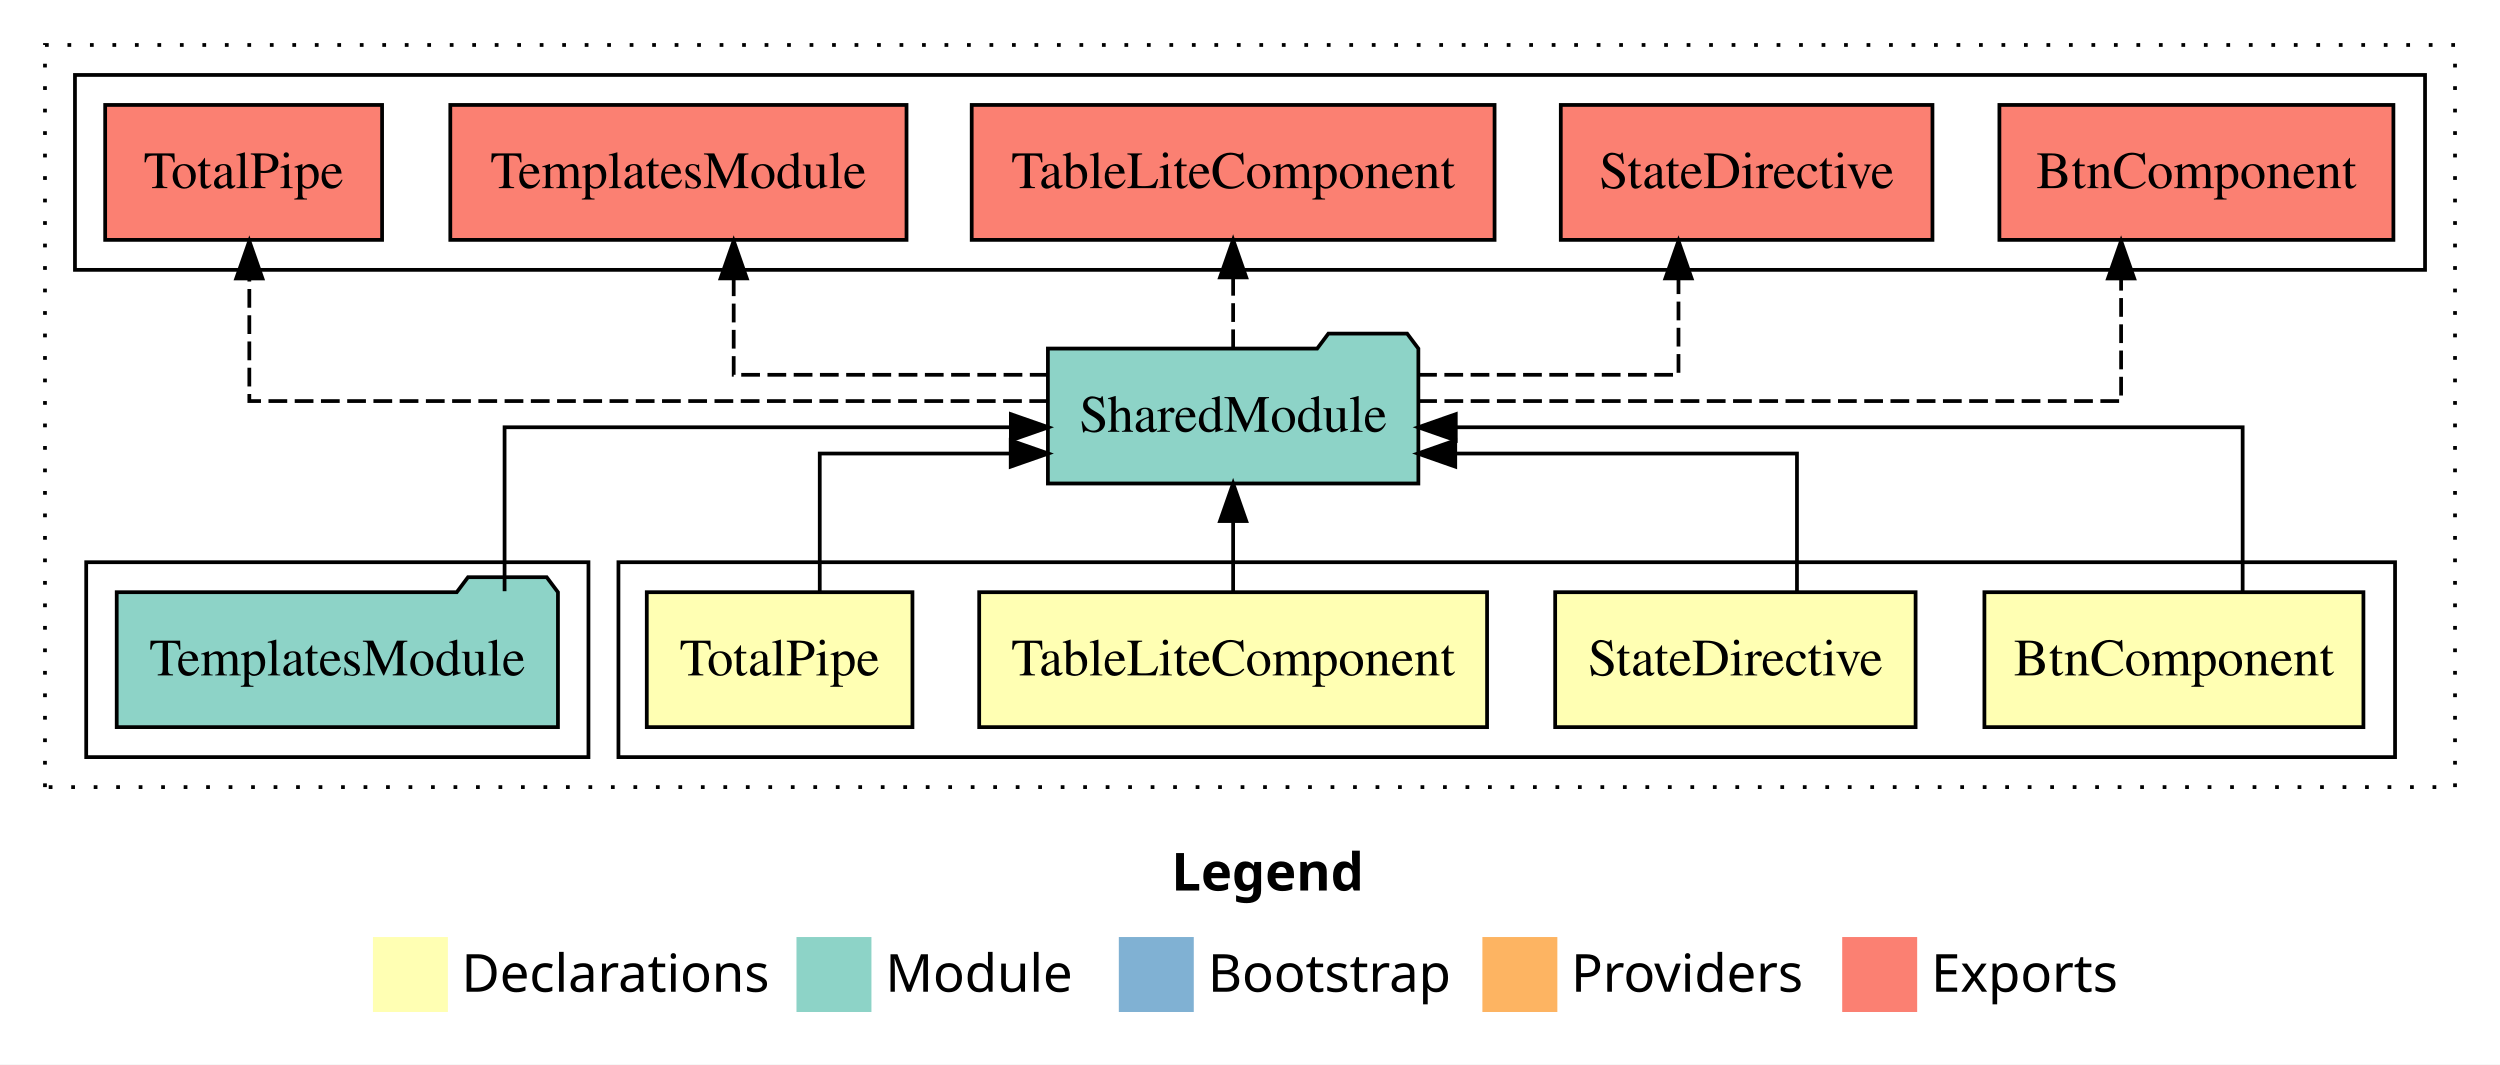
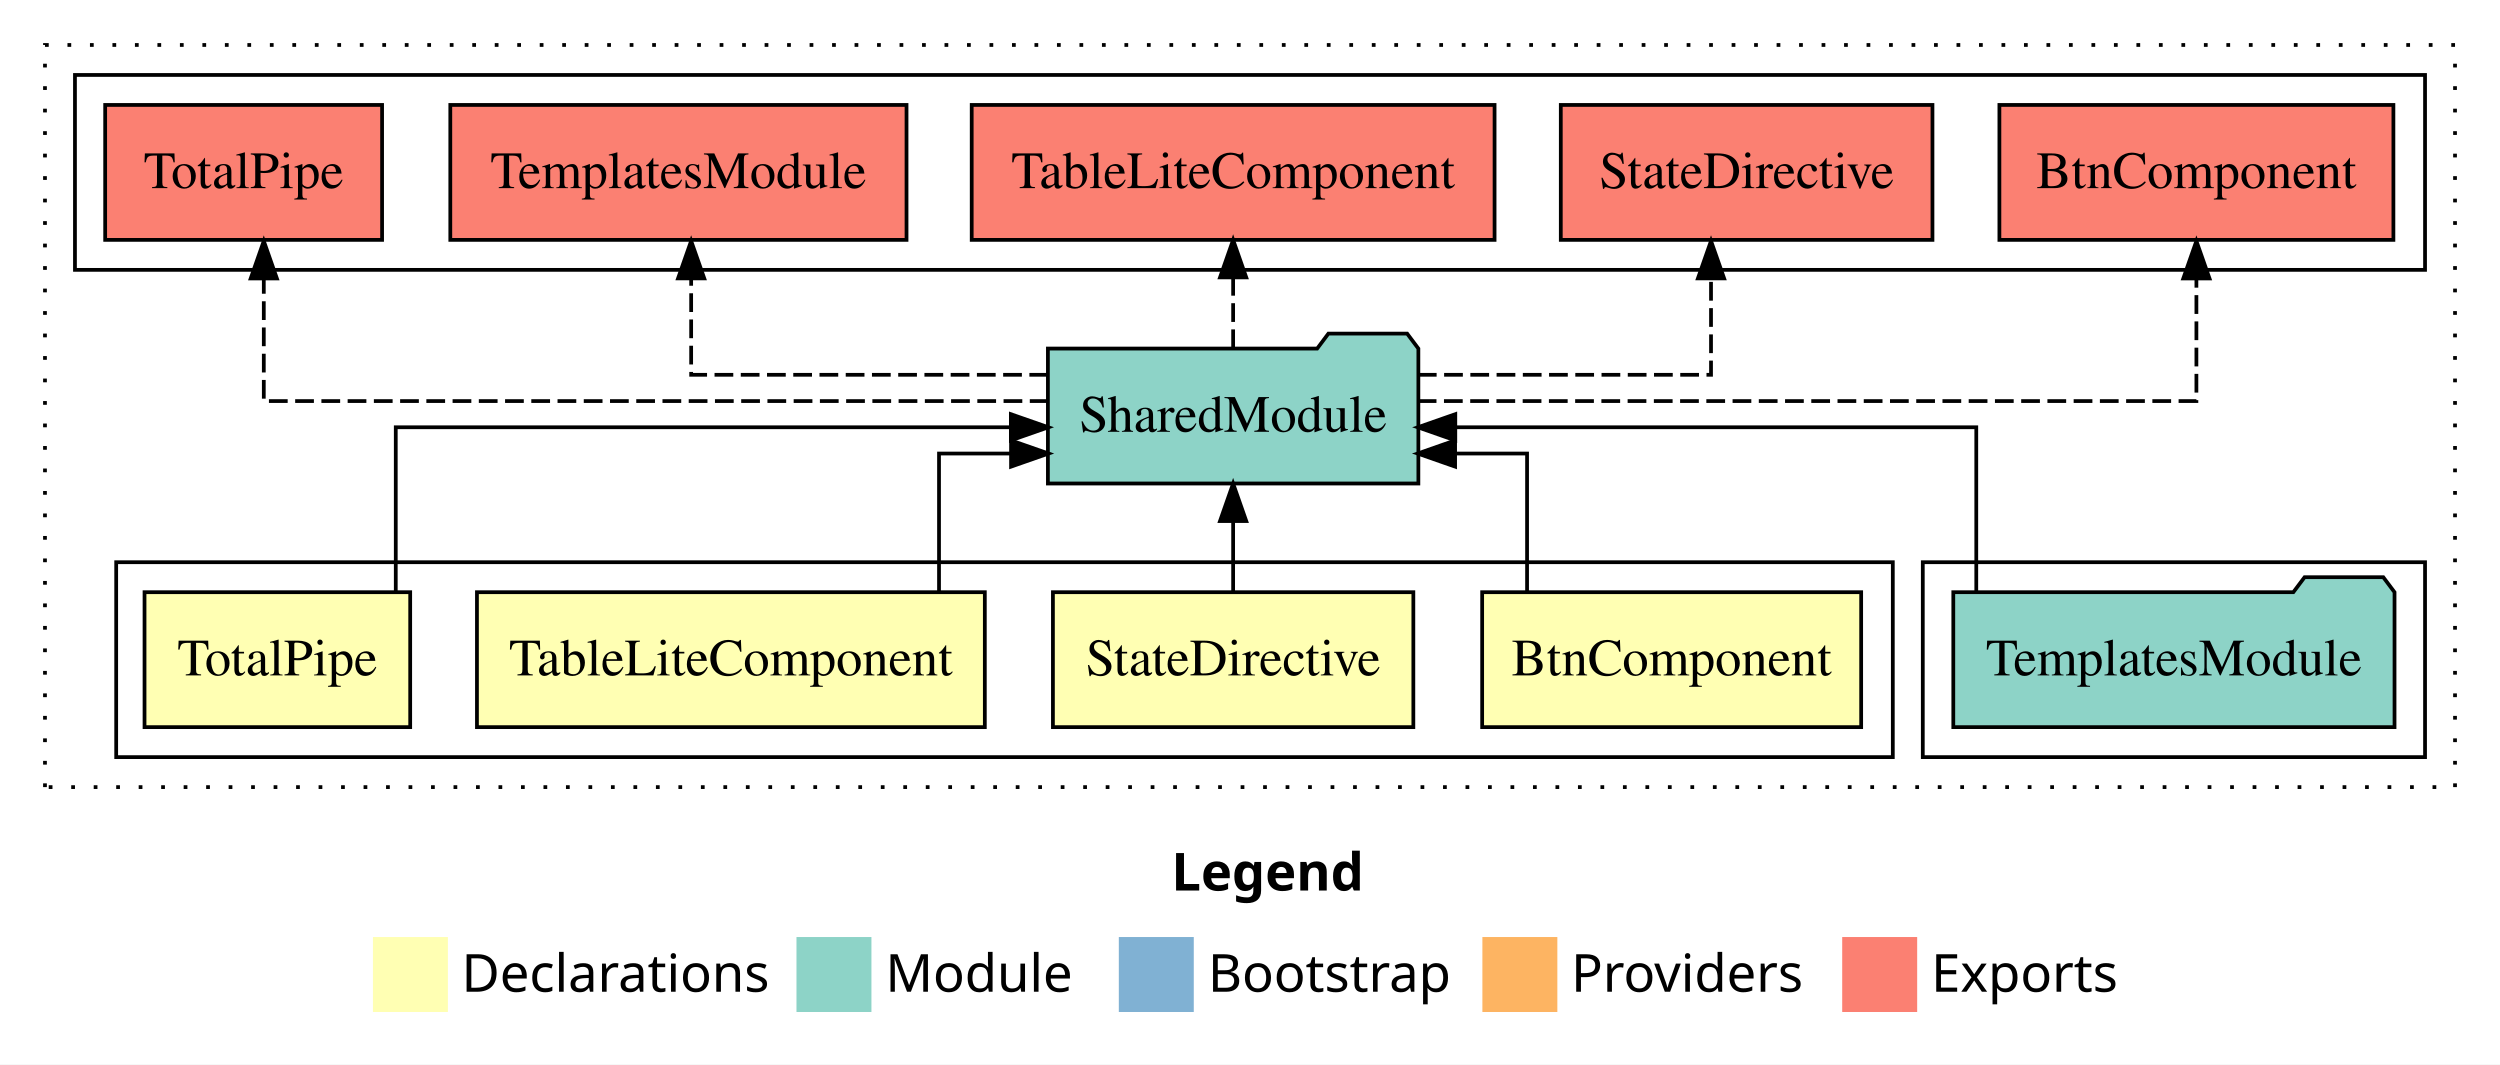
<svg xmlns="http://www.w3.org/2000/svg" width="667pt" height="284pt" viewBox="0.00 0.00 667.00 284.00">
  <g id="graph0" class="graph" transform="scale(1 1) rotate(0) translate(4 280)">
    <polygon fill="white" stroke="transparent" points="-4,4 -4,-280 663,-280 663,4 -4,4" />
    <text text-anchor="start" x="308.51" y="-42.4" font-family="sans-serif" font-weight="bold" font-size="14.00">Legend</text>
    <polygon fill="#ffffb3" stroke="transparent" points="95.5,-10 95.5,-30 115.5,-30 115.5,-10 95.5,-10" />
    <text text-anchor="start" x="119.13" y="-15.4" font-family="sans-serif" font-size="14.00">  Declarations</text>
    <polygon fill="#8dd3c7" stroke="transparent" points="208.5,-10 208.5,-30 228.5,-30 228.5,-10 208.5,-10" />
    <text text-anchor="start" x="232.23" y="-15.4" font-family="sans-serif" font-size="14.00">  Module</text>
    <polygon fill="#80b1d3" stroke="transparent" points="294.5,-10 294.5,-30 314.5,-30 314.5,-10 294.5,-10" />
    <text text-anchor="start" x="318.28" y="-15.4" font-family="sans-serif" font-size="14.00">  Bootstrap</text>
    <polygon fill="#fdb462" stroke="transparent" points="391.5,-10 391.5,-30 411.5,-30 411.5,-10 391.5,-10" />
    <text text-anchor="start" x="415.17" y="-15.4" font-family="sans-serif" font-size="14.00">  Providers</text>
    <polygon fill="#fb8072" stroke="transparent" points="487.5,-10 487.5,-30 507.5,-30 507.5,-10 487.5,-10" />
    <text text-anchor="start" x="511.23" y="-15.4" font-family="sans-serif" font-size="14.00">  Exports</text>
    <g id="clust1" class="cluster">
      <polygon fill="none" stroke="black" stroke-dasharray="1,5" points="8,-70 8,-268 651,-268 651,-70 8,-70" />
    </g>
+     <g id="clust7" class="cluster">
+       <polygon fill="none" stroke="black" points="509,-78 509,-130 643,-130 643,-78 509,-78" />
+     </g>
+     <g id="clust2" class="cluster">
+       <polygon fill="none" stroke="black" points="27,-78 27,-130 501,-130 501,-78 27,-78" />
+     </g>
    <g id="clust8" class="cluster">
      <polygon fill="none" stroke="black" points="16,-208 16,-260 643,-260 643,-208 16,-208" />
    </g>
-     <g id="clust2" class="cluster">
-       <polygon fill="none" stroke="black" points="161,-78 161,-130 635,-130 635,-78 161,-78" />
-     </g>
-     <g id="clust7" class="cluster">
-       <polygon fill="none" stroke="black" points="19,-78 19,-130 153,-130 153,-78 19,-78" />
-     </g>
    <g id="node1" class="node">
-       <polygon fill="#ffffb3" stroke="black" points="626.56,-122 525.44,-122 525.44,-86 626.56,-86 626.56,-122" />
-       <text text-anchor="middle" x="576" y="-99.8" font-family="Times,serif" font-size="14.00">BtnComponent</text>
+       <polygon fill="#ffffb3" stroke="black" points="492.56,-122 391.44,-122 391.44,-86 492.56,-86 492.56,-122" />
+       <text text-anchor="middle" x="442" y="-99.8" font-family="Times,serif" font-size="14.00">BtnComponent</text>
    </g>
    <g id="node5" class="node">
      <polygon fill="#8dd3c7" stroke="black" points="374.42,-187 371.42,-191 350.42,-191 347.42,-187 275.58,-187 275.58,-151 374.42,-151 374.42,-187" />
      <text text-anchor="middle" x="325" y="-164.8" font-family="Times,serif" font-size="14.00">SharedModule</text>
    </g>
    <g id="edge1" class="edge">
-       <path fill="none" stroke="black" d="M594.34,-122.27C594.34,-140.56 594.34,-166 594.34,-166 594.34,-166 384.4,-166 384.4,-166" />
-       <polygon fill="black" stroke="black" points="384.4,-162.5 374.4,-166 384.4,-169.5 384.4,-162.5" />
+       <path fill="none" stroke="black" d="M403.42,-122.01C403.42,-138.05 403.42,-159 403.42,-159 403.42,-159 384.22,-159 384.22,-159" />
+       <polygon fill="black" stroke="black" points="384.22,-155.5 374.22,-159 384.22,-162.5 384.22,-155.5" />
    </g>
    <g id="node2" class="node">
-       <polygon fill="#ffffb3" stroke="black" points="507.08,-122 410.92,-122 410.92,-86 507.08,-86 507.08,-122" />
-       <text text-anchor="middle" x="459" y="-99.8" font-family="Times,serif" font-size="14.00">StateDirective</text>
+       <polygon fill="#ffffb3" stroke="black" points="373.08,-122 276.92,-122 276.92,-86 373.08,-86 373.08,-122" />
+       <text text-anchor="middle" x="325" y="-99.8" font-family="Times,serif" font-size="14.00">StateDirective</text>
    </g>
    <g id="edge2" class="edge">
-       <path fill="none" stroke="black" d="M475.43,-122.01C475.43,-138.05 475.43,-159 475.43,-159 475.43,-159 384.26,-159 384.26,-159" />
-       <polygon fill="black" stroke="black" points="384.26,-155.5 374.26,-159 384.26,-162.5 384.26,-155.5" />
-     </g>
-     <g id="node3" class="node">
-       <polygon fill="#ffffb3" stroke="black" points="392.75,-122 257.25,-122 257.25,-86 392.75,-86 392.75,-122" />
-       <text text-anchor="middle" x="325" y="-99.8" font-family="Times,serif" font-size="14.00">TableLiteComponent</text>
-     </g>
-     <g id="edge3" class="edge">
      <path fill="none" stroke="black" d="M325,-122.11C325,-122.11 325,-140.99 325,-140.99" />
      <polygon fill="black" stroke="black" points="321.5,-140.99 325,-150.99 328.5,-140.99 321.5,-140.99" />
    </g>
+     <g id="node3" class="node">
+       <polygon fill="#ffffb3" stroke="black" points="258.75,-122 123.25,-122 123.25,-86 258.75,-86 258.75,-122" />
+       <text text-anchor="middle" x="191" y="-99.8" font-family="Times,serif" font-size="14.00">TableLiteComponent</text>
+     </g>
+     <g id="edge3" class="edge">
+       <path fill="none" stroke="black" d="M246.53,-122.01C246.53,-138.05 246.53,-159 246.53,-159 246.53,-159 265.75,-159 265.75,-159" />
+       <polygon fill="black" stroke="black" points="265.75,-162.5 275.75,-159 265.75,-155.5 265.75,-162.5" />
+     </g>
    <g id="node4" class="node">
-       <polygon fill="#ffffb3" stroke="black" points="239.44,-122 168.56,-122 168.56,-86 239.44,-86 239.44,-122" />
-       <text text-anchor="middle" x="204" y="-99.8" font-family="Times,serif" font-size="14.00">TotalPipe</text>
+       <polygon fill="#ffffb3" stroke="black" points="105.44,-122 34.56,-122 34.56,-86 105.44,-86 105.44,-122" />
+       <text text-anchor="middle" x="70" y="-99.8" font-family="Times,serif" font-size="14.00">TotalPipe</text>
    </g>
    <g id="edge4" class="edge">
-       <path fill="none" stroke="black" d="M214.71,-122.01C214.71,-138.05 214.71,-159 214.71,-159 214.71,-159 265.66,-159 265.66,-159" />
-       <polygon fill="black" stroke="black" points="265.66,-162.5 275.66,-159 265.66,-155.5 265.66,-162.5" />
+       <path fill="none" stroke="black" d="M101.59,-122.27C101.59,-140.56 101.59,-166 101.59,-166 101.59,-166 265.7,-166 265.7,-166" />
+       <polygon fill="black" stroke="black" points="265.7,-169.5 275.7,-166 265.7,-162.5 265.7,-169.5" />
    </g>
    <g id="node7" class="node">
      <polygon fill="#fb8072" stroke="black" points="634.56,-252 529.44,-252 529.44,-216 634.56,-216 634.56,-252" />
      <text text-anchor="middle" x="582" y="-229.8" font-family="Times,serif" font-size="14.00">BtnComponent </text>
    </g>
    <g id="edge6" class="edge">
-       <path fill="none" stroke="black" stroke-dasharray="5,2" d="M374.38,-173C443.81,-173 561.91,-173 561.91,-173 561.91,-173 561.91,-205.7 561.91,-205.7" />
-       <polygon fill="black" stroke="black" points="558.41,-205.7 561.91,-215.7 565.41,-205.7 558.41,-205.7" />
+       <path fill="none" stroke="black" stroke-dasharray="5,2" d="M374.25,-173C448.87,-173 582,-173 582,-173 582,-173 582,-205.7 582,-205.7" />
+       <polygon fill="black" stroke="black" points="578.5,-205.7 582,-215.7 585.5,-205.7 578.5,-205.7" />
    </g>
    <g id="node8" class="node">
      <polygon fill="#fb8072" stroke="black" points="511.58,-252 412.42,-252 412.42,-216 511.58,-216 511.58,-252" />
      <text text-anchor="middle" x="462" y="-229.8" font-family="Times,serif" font-size="14.00">StateDirective </text>
    </g>
    <g id="edge7" class="edge">
-       <path fill="none" stroke="black" stroke-dasharray="5,2" d="M374.36,-180C407,-180 443.82,-180 443.82,-180 443.82,-180 443.82,-205.72 443.82,-205.72" />
-       <polygon fill="black" stroke="black" points="440.32,-205.72 443.82,-215.72 447.32,-205.72 440.32,-205.72" />
+       <path fill="none" stroke="black" stroke-dasharray="5,2" d="M374.29,-180C410.17,-180 452.5,-180 452.5,-180 452.5,-180 452.5,-205.72 452.5,-205.72" />
+       <polygon fill="black" stroke="black" points="449,-205.72 452.5,-215.72 456,-205.72 449,-205.72" />
    </g>
    <g id="node9" class="node">
      <polygon fill="#fb8072" stroke="black" points="394.75,-252 255.25,-252 255.25,-216 394.75,-216 394.75,-252" />
      <text text-anchor="middle" x="325" y="-229.8" font-family="Times,serif" font-size="14.00">TableLiteComponent </text>
    </g>
    <g id="edge8" class="edge">
      <path fill="none" stroke="black" stroke-dasharray="5,2" d="M325,-187.11C325,-187.11 325,-205.99 325,-205.99" />
      <polygon fill="black" stroke="black" points="321.5,-205.99 325,-215.99 328.5,-205.99 321.5,-205.99" />
    </g>
    <g id="node10" class="node">
      <polygon fill="#fb8072" stroke="black" points="237.86,-252 116.14,-252 116.14,-216 237.86,-216 237.86,-252" />
      <text text-anchor="middle" x="177" y="-229.8" font-family="Times,serif" font-size="14.00">TemplatesModule </text>
    </g>
    <g id="edge9" class="edge">
-       <path fill="none" stroke="black" stroke-dasharray="5,2" d="M275.76,-180C237.8,-180 191.75,-180 191.75,-180 191.75,-180 191.75,-205.72 191.75,-205.72" />
-       <polygon fill="black" stroke="black" points="188.25,-205.72 191.75,-215.72 195.25,-205.72 188.25,-205.72" />
+       <path fill="none" stroke="black" stroke-dasharray="5,2" d="M275.64,-180C233.75,-180 180.4,-180 180.4,-180 180.4,-180 180.4,-205.72 180.4,-205.72" />
+       <polygon fill="black" stroke="black" points="176.9,-205.72 180.4,-215.72 183.9,-205.72 176.9,-205.72" />
    </g>
    <g id="node11" class="node">
      <polygon fill="#fb8072" stroke="black" points="97.94,-252 24.06,-252 24.06,-216 97.94,-216 97.94,-252" />
      <text text-anchor="middle" x="61" y="-229.8" font-family="Times,serif" font-size="14.00">TotalPipe </text>
    </g>
    <g id="edge10" class="edge">
-       <path fill="none" stroke="black" stroke-dasharray="5,2" d="M275.63,-173C199.59,-173 62.52,-173 62.52,-173 62.52,-173 62.52,-205.7 62.52,-205.7" />
-       <polygon fill="black" stroke="black" points="59.02,-205.7 62.52,-215.7 66.02,-205.7 59.02,-205.7" />
+       <path fill="none" stroke="black" stroke-dasharray="5,2" d="M275.75,-173C200.71,-173 66.38,-173 66.38,-173 66.38,-173 66.38,-205.7 66.38,-205.7" />
+       <polygon fill="black" stroke="black" points="62.88,-205.7 66.38,-215.7 69.88,-205.7 62.88,-205.7" />
    </g>
    <g id="node6" class="node">
-       <polygon fill="#8dd3c7" stroke="black" points="144.86,-122 141.86,-126 120.86,-126 117.86,-122 27.14,-122 27.14,-86 144.86,-86 144.86,-122" />
-       <text text-anchor="middle" x="86" y="-99.8" font-family="Times,serif" font-size="14.00">TemplatesModule</text>
+       <polygon fill="#8dd3c7" stroke="black" points="634.86,-122 631.86,-126 610.86,-126 607.86,-122 517.14,-122 517.14,-86 634.86,-86 634.86,-122" />
+       <text text-anchor="middle" x="576" y="-99.8" font-family="Times,serif" font-size="14.00">TemplatesModule</text>
    </g>
    <g id="edge5" class="edge">
-       <path fill="none" stroke="black" d="M130.62,-122.27C130.62,-140.56 130.62,-166 130.62,-166 130.62,-166 265.7,-166 265.7,-166" />
-       <polygon fill="black" stroke="black" points="265.7,-169.5 275.7,-166 265.7,-162.5 265.7,-169.5" />
+       <path fill="none" stroke="black" d="M523.27,-122.27C523.27,-140.56 523.27,-166 523.27,-166 523.27,-166 384.27,-166 384.27,-166" />
+       <polygon fill="black" stroke="black" points="384.27,-162.5 374.27,-166 384.27,-169.5 384.27,-162.5" />
    </g>
  </g>
</svg>
